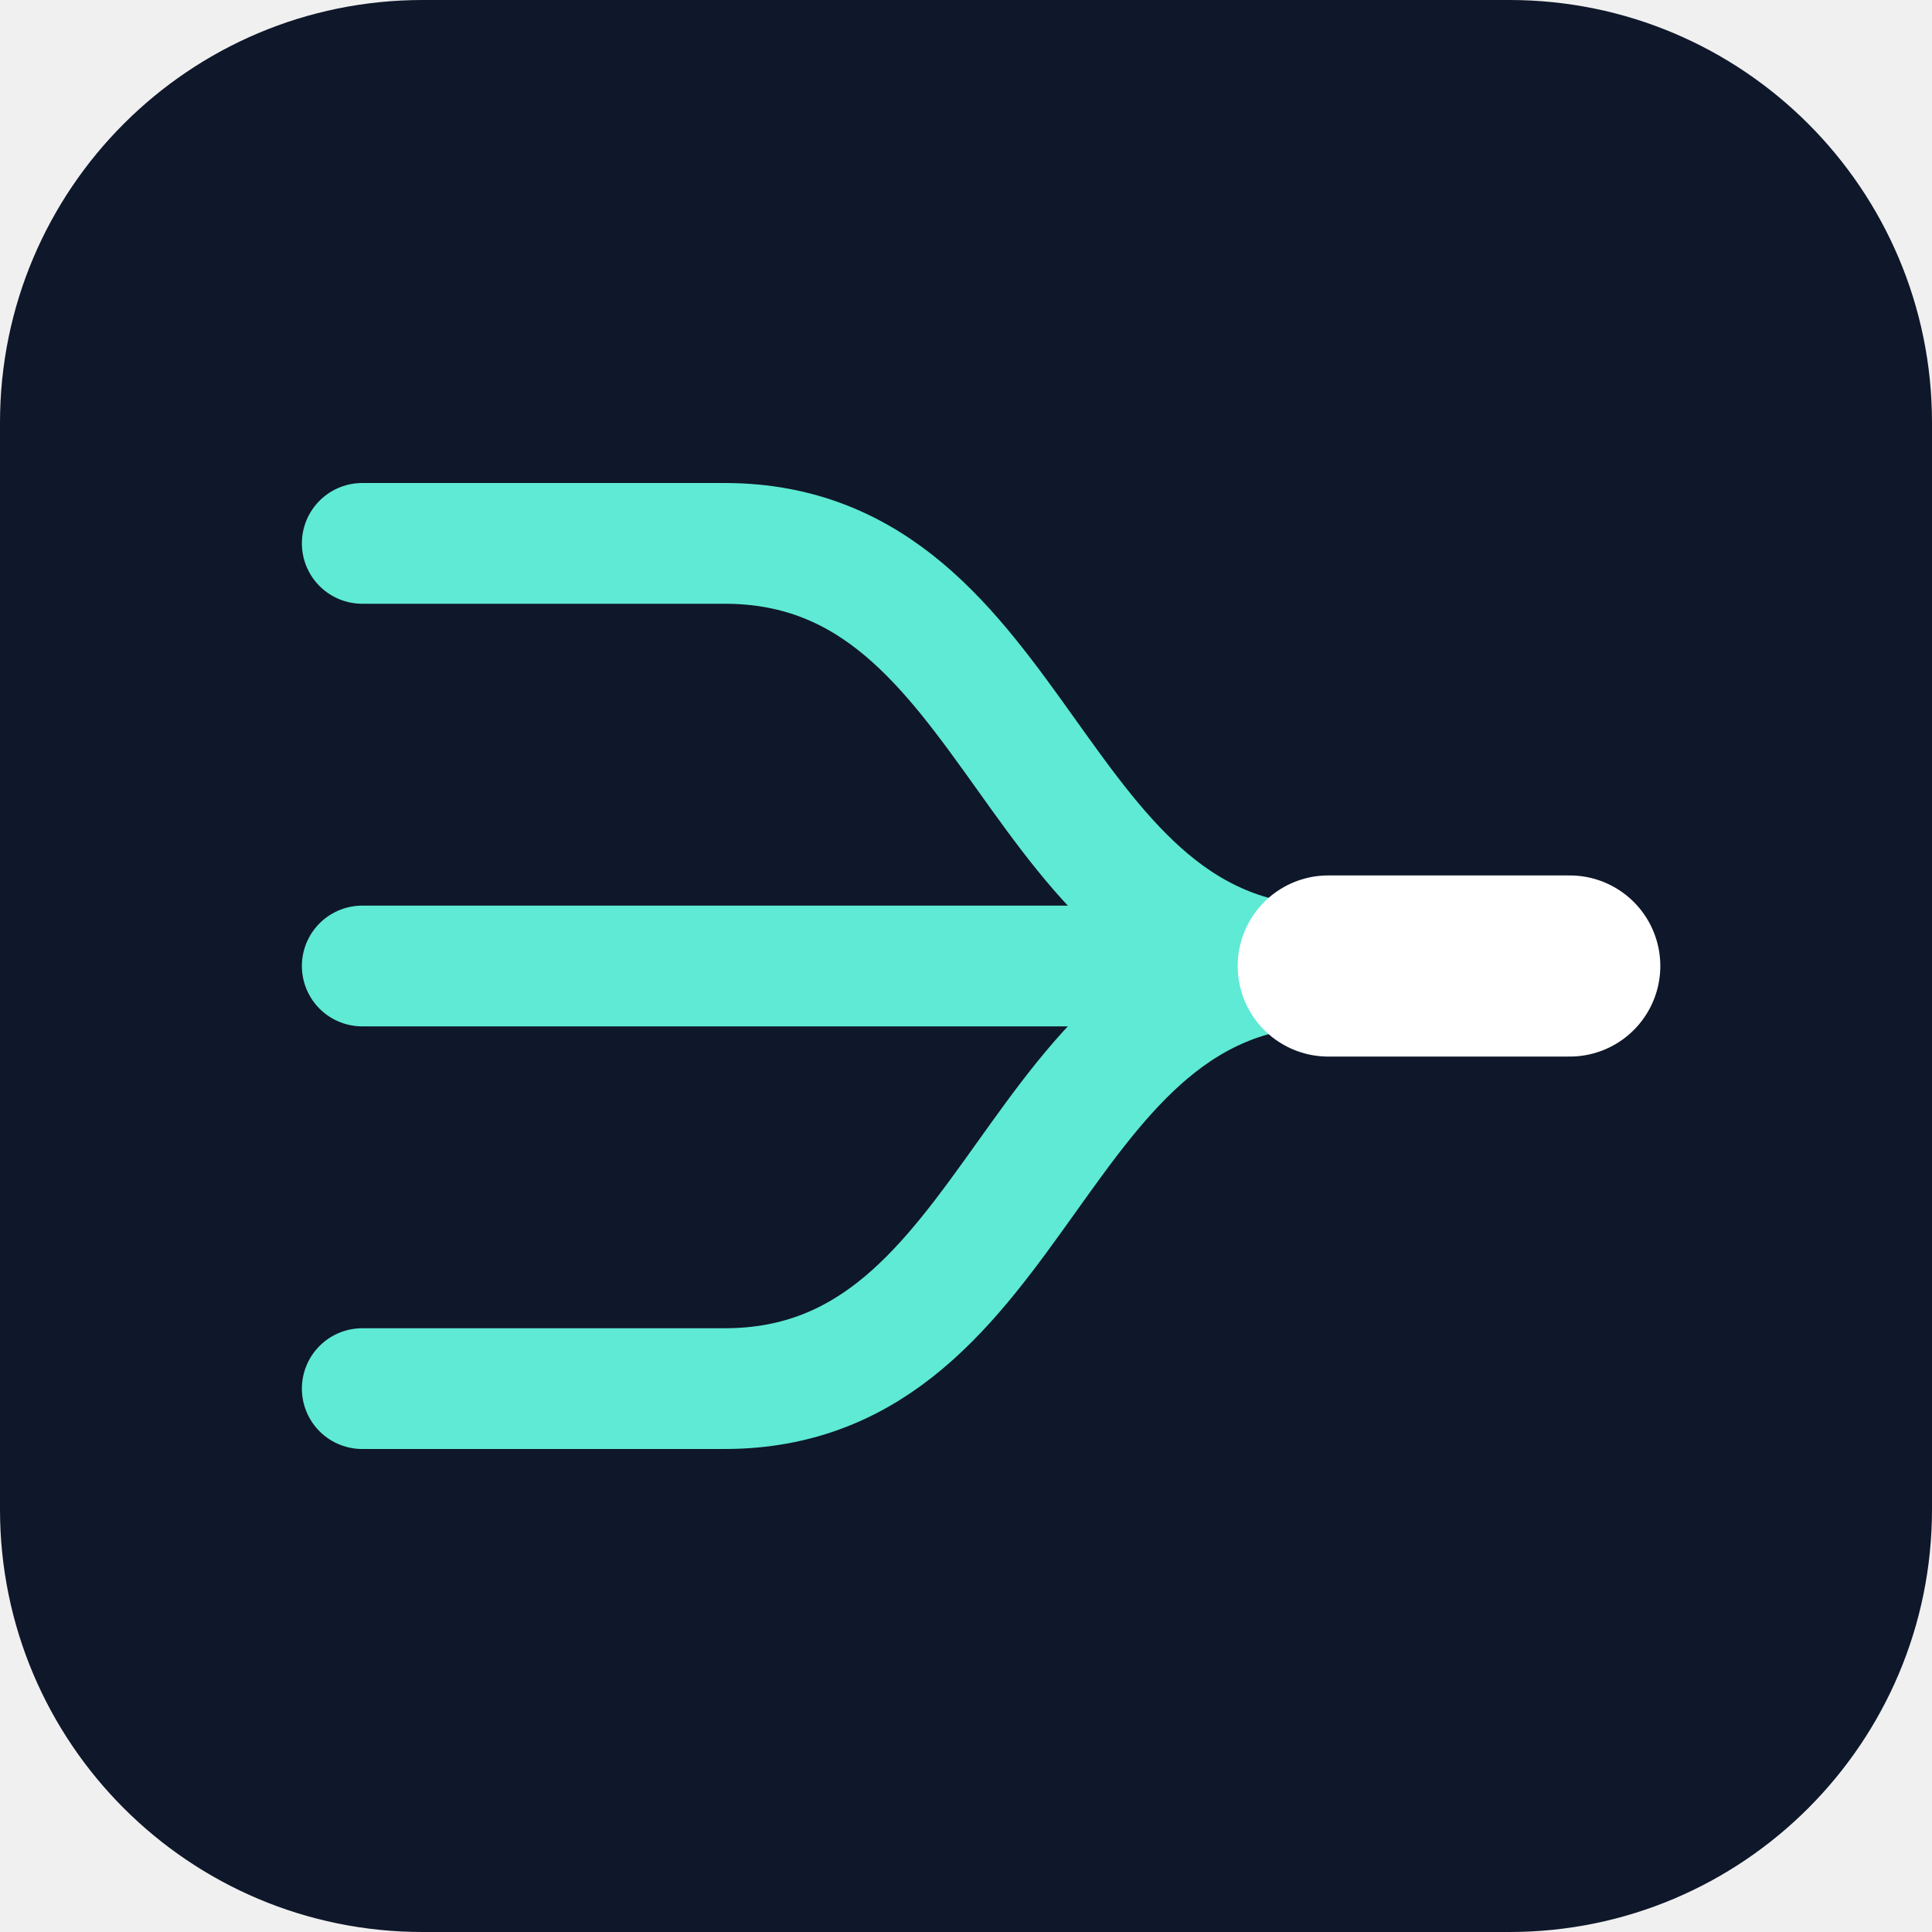
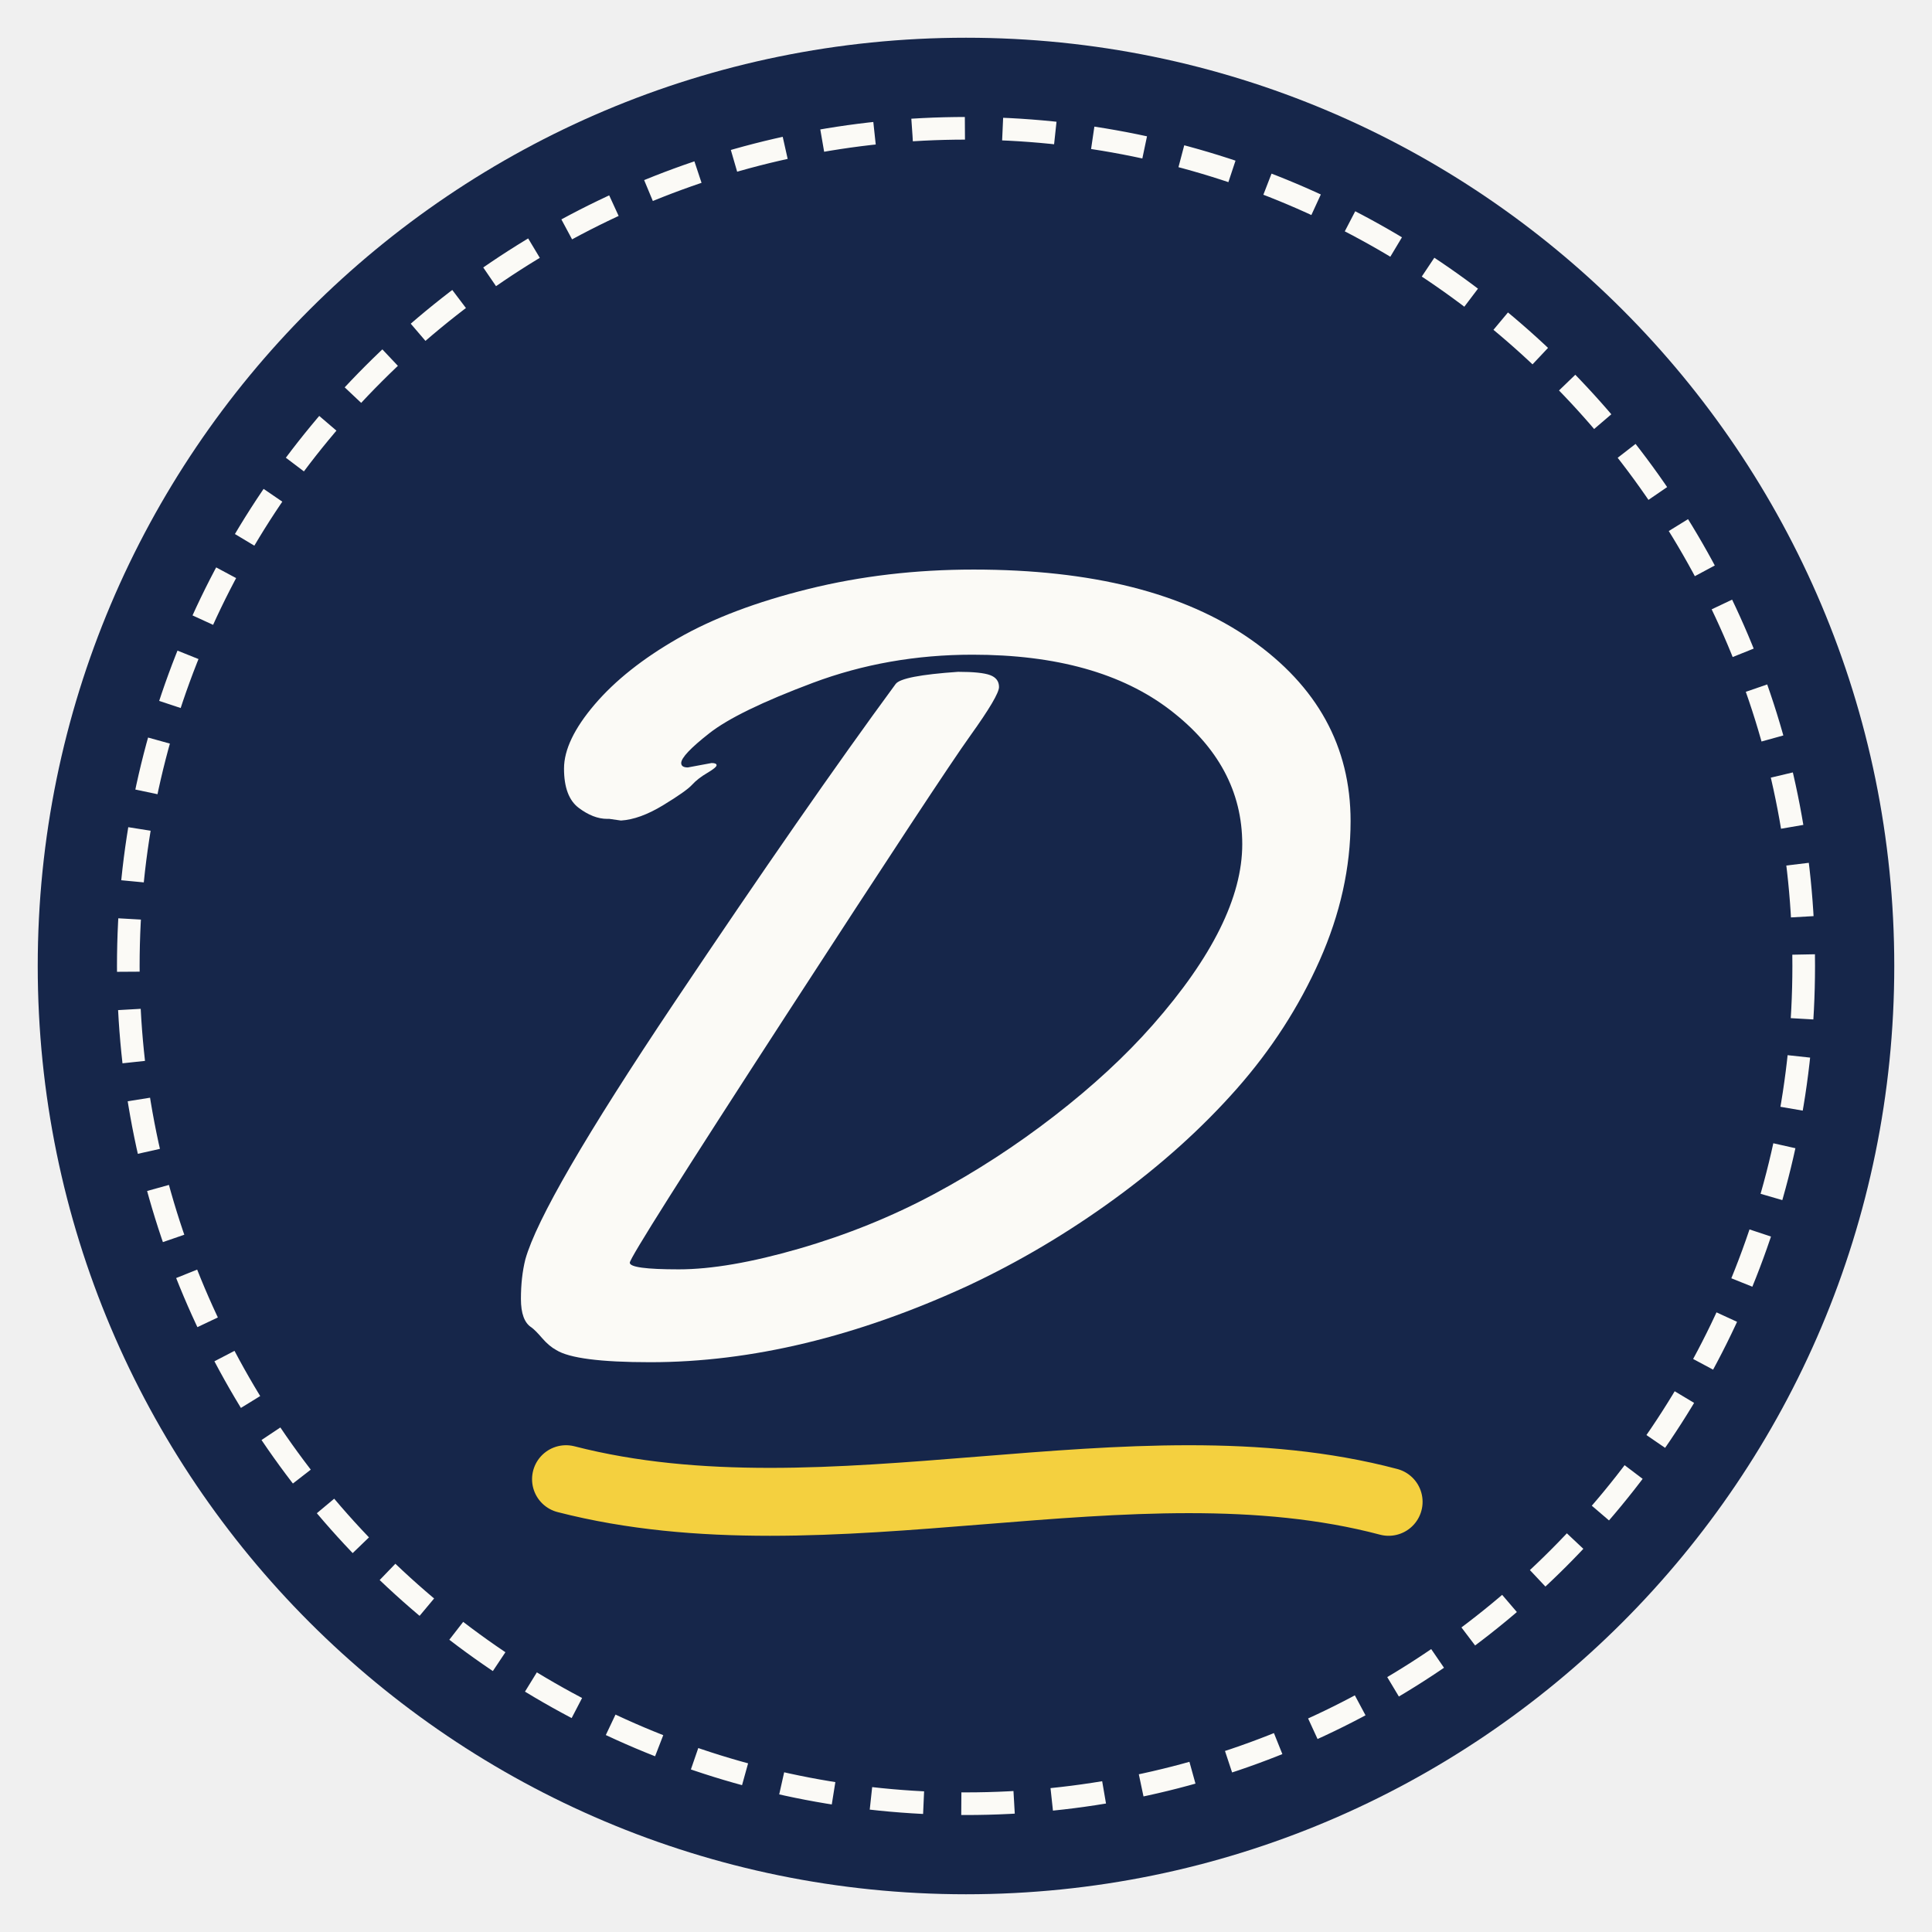
- <svg xmlns="http://www.w3.org/2000/svg" viewBox="0 0 64 64" role="img" aria-labelledby="t">
-   <rect width="64" height="64" rx="14" fill="#0F172A" />
-   <g fill="none" stroke-linecap="round">
-     <path d="M12 18 H24 C34 18 34 32 44 32" stroke="#5EEAD4" stroke-width="4" />
-     <path d="M12 32 H44" stroke="#5EEAD4" stroke-width="4" />
-     <path d="M12 46 H24 C34 46 34 32 44 32" stroke="#5EEAD4" stroke-width="4" />
-     <path d="M44 32 H52" stroke="#FFFFFF" stroke-width="6" />
+ <svg xmlns="http://www.w3.org/2000/svg" viewBox="0 0 512 512" width="512" height="512" role="img" aria-labelledby="t">
+   <circle cx="256" cy="256" r="246" fill="#16264A" />
+   <circle cx="256" cy="256" r="222" fill="none" stroke="#FBFAF6" stroke-width="6" stroke-dasharray="14 10" />
+   <g transform="translate(94.1 361.0)">
+     <path d="M70.46-143.55L67.38-143.99L66.80-143.99Q63.13-143.99 59.25-146.92Q55.37-149.85 55.37-157.32Q55.37-164.79 63.50-174.32Q71.63-183.84 85.55-191.82Q99.46-199.80 120.19-204.93Q140.92-210.06 163.92-210.06Q210.94-210.06 237.38-191.53Q263.82-173 263.82-143.41Q263.82-124.95 255.62-106.49Q247.41-88.04 233.64-72.44Q219.87-56.84 201.27-43.29Q182.67-29.74 162.30-20.21Q118.36 0 78.22 0Q58.45 0 53.32-3.22Q51.42-4.25 49.58-6.37Q47.75-8.50 46.73-9.23Q43.95-10.99 43.95-16.77Q43.95-22.56 45.12-27.25Q49.51-42.92 84.59-95.29Q119.68-147.66 143.26-179.74Q144.87-181.93 159.81-182.96Q165.97-182.96 168.31-182.08Q170.65-181.20 170.65-178.93Q170.65-176.66 163.04-166.04Q155.42-155.42 114.11-91.77Q72.80-28.12 72.80-26.37Q72.80-24.61 85.77-24.61Q98.73-24.61 117.70-30.10Q136.67-35.60 153.37-44.53Q170.07-53.47 185.30-65.26Q200.54-77.05 211.38-89.36Q235.11-116.31 235.11-137.26Q235.11-158.20 215.99-172.85Q196.88-187.50 163.62-187.50Q141.21-187.50 121.29-180.03Q101.37-172.56 93.90-166.70Q86.43-160.84 86.43-158.79Q86.43-157.62 88.18-157.62L94.48-158.79Q95.80-158.79 95.80-158.20Q95.80-157.62 93.31-156.15Q90.82-154.69 89.28-153Q87.74-151.32 81.59-147.58Q75.44-143.85 70.46-143.55" fill="#FBFAF6" />
  </g>
+   <path d="M150 392 C 220 410, 300 380, 368 398" fill="none" stroke="#F4D03F" stroke-width="18" stroke-linecap="round" />
</svg>
